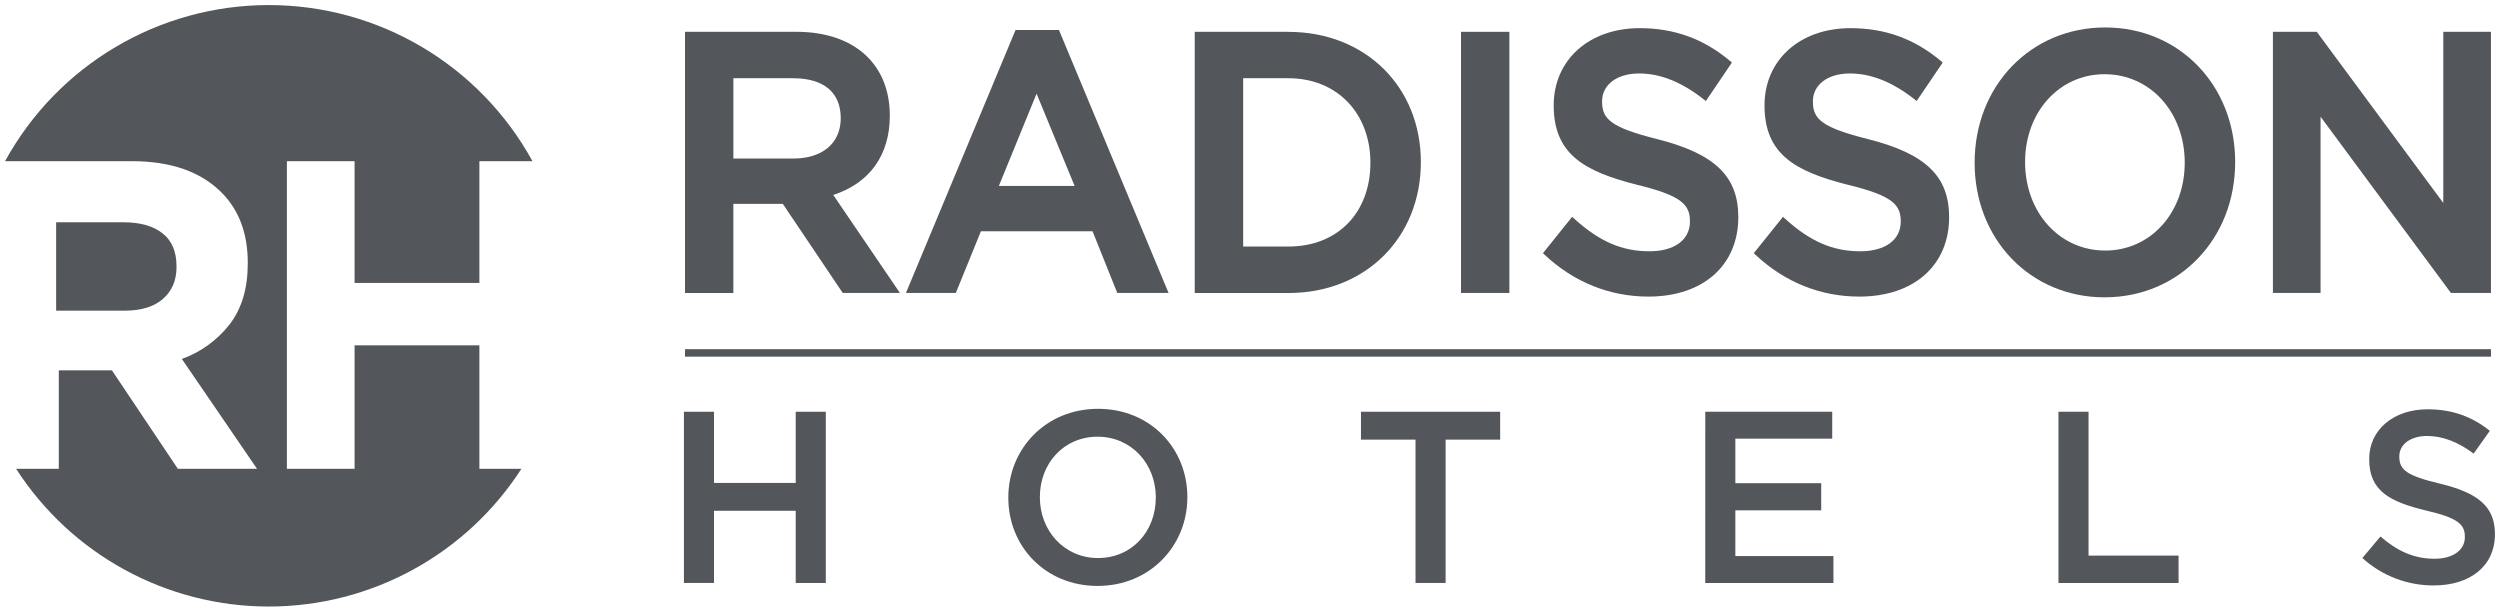
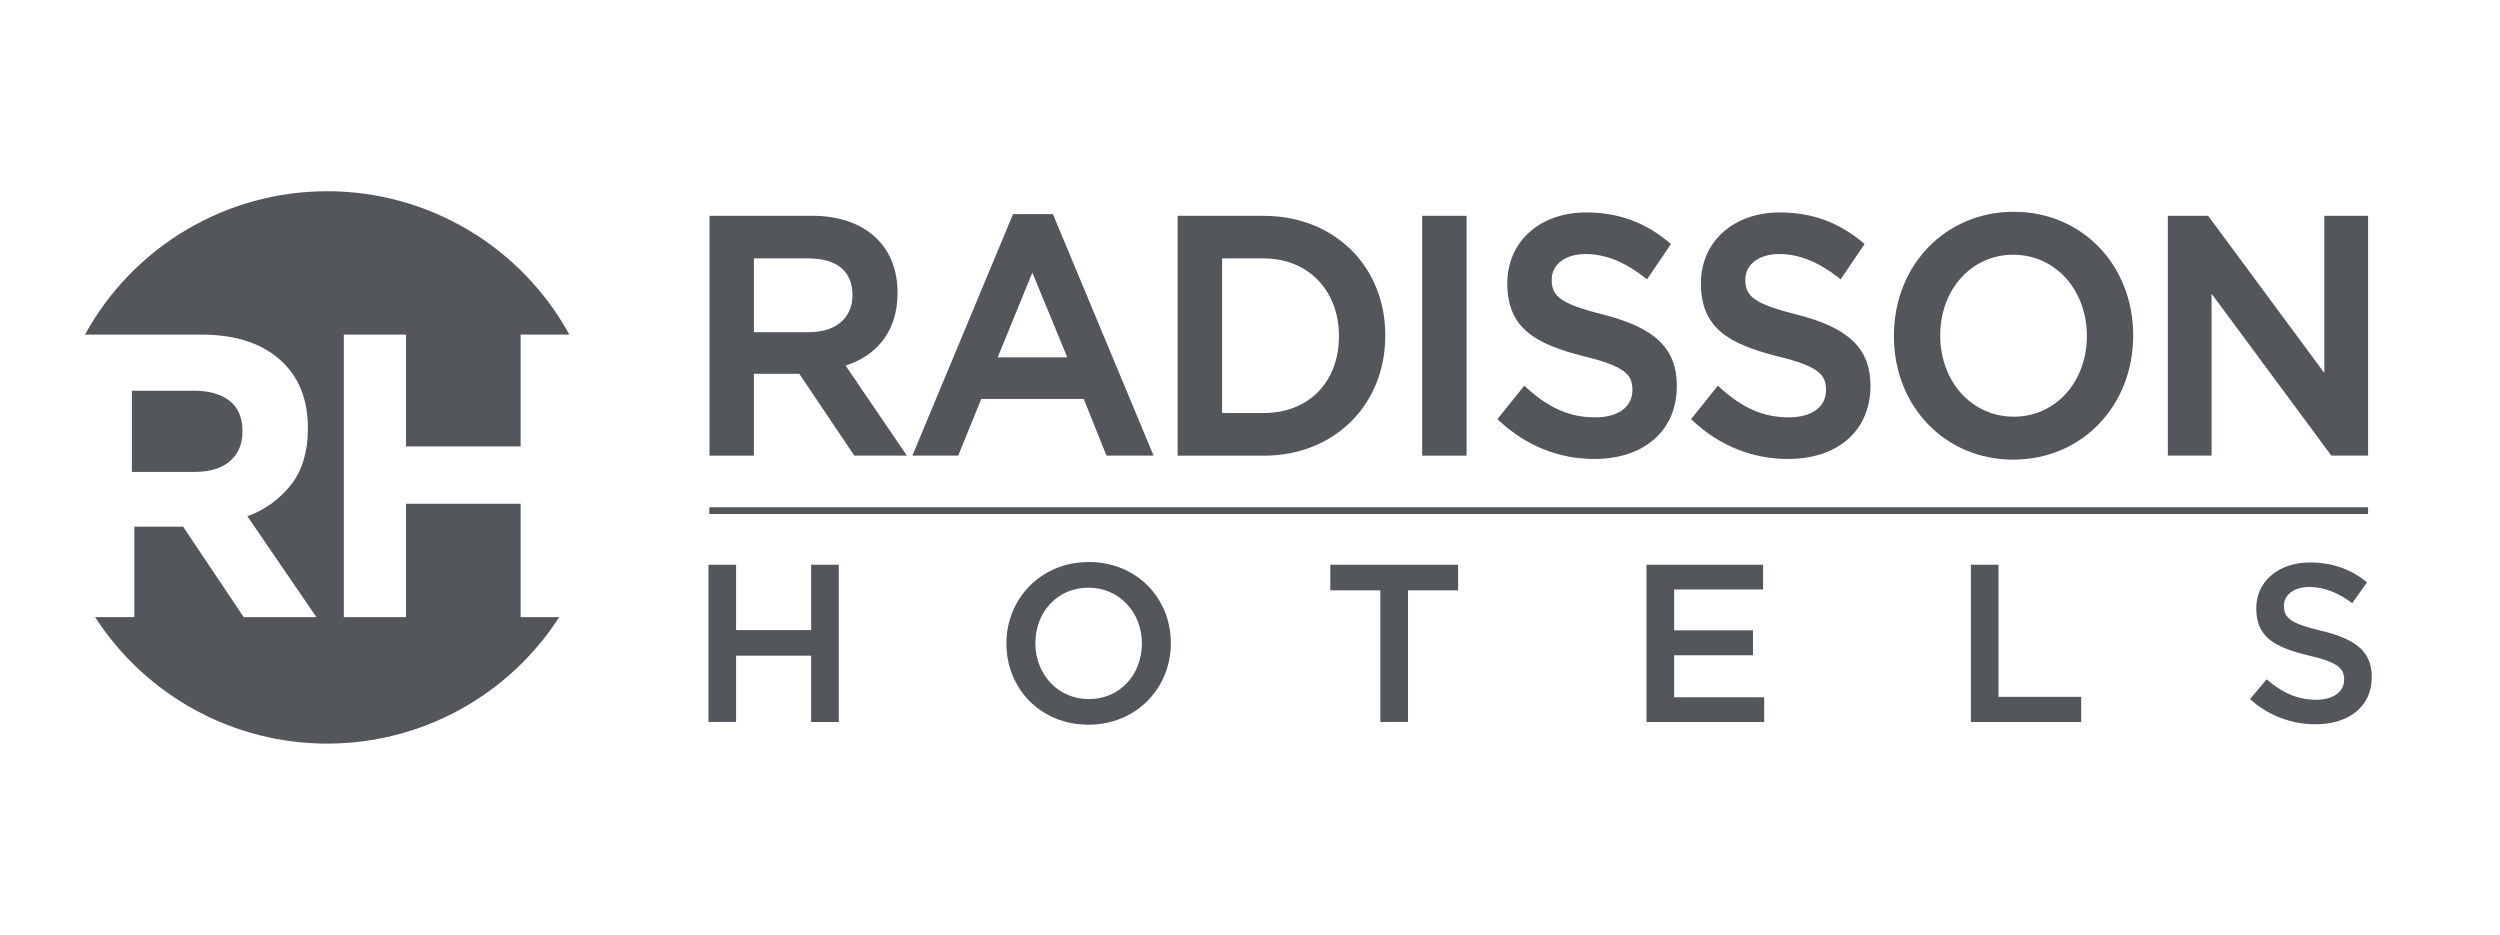
- <svg xmlns="http://www.w3.org/2000/svg" width="493.823mm" height="120.808mm" viewBox="0 0 493.823 120.808" version="1.1" id="svg59">
-   <defs id="defs53">
-     <style id="style61">.cls-1{fill:#53565a;}</style>
-   </defs>
-   <g id="layer1" transform="translate(-107.874,-125.9829)">
-     <g id="g165" transform="translate(0.9999971,-1.00003)">
-       <path id="path67" d="m 139.095,185.994 q 2.646,-2.342 2.646,-6.249 v -0.175 q 0,-4.339 -2.775,-6.511 -2.775,-2.172 -7.728,-2.17 h -13.274 v 17.462 h 13.544 q 4.942,-0.013 7.588,-2.357 z" class="cls-1" style="fill:#53565a;stroke-width:0.265" />
-       <path id="path69" d="M 201.568,219.591 V 195.196 H 176.914 v 24.395 h -13.372 v -60.772 h 13.372 v 24.051 h 24.654 v -24.051 h 10.485 a 59.415,59.415 0 0 0 -104.18,0 h 25.024 q 11.546,0 17.711,6.165 5.207,5.212 5.207,13.893 v 0.172 q 0,7.382 -3.601,12.025 a 20.87,20.87 0 0 1 -9.417,6.813 l 14.846,21.696 h -15.64 l -13.023,-19.447 h -10.493 v 19.447 h -8.435 a 59.38,59.38 0 0 0 99.819,0 z" class="cls-1" style="fill:#53565a;stroke-width:0.265" />
-       <rect id="rect71" height="1.373" width="356.727" y="196.032" x="242.182" class="cls-1" style="fill:#53565a;stroke-width:0.265" />
-       <path id="path73" d="m 311.627,145.486 7.512,18.222 h -14.962 z m -4.151,-12.578 -21.651,51.94 h 9.853 l 4.958,-12.189 h 22.048 l 4.884,12.189 h 10.131 l -21.651,-51.94 z" class="cls-1" style="fill:#53565a;stroke-width:0.265" />
-       <path id="path75" d="m 377.569,159.133 c 0,9.898 -6.503,16.547 -16.179,16.547 h -8.954 v -33.245 h 8.954 c 9.525,0 16.179,6.866 16.179,16.698 m -16.179,-25.866 h -18.521 v 51.594 h 18.521 c 15.15,0 26.146,-10.877 26.146,-25.863 0,-14.904 -10.996,-25.718 -26.146,-25.718" class="cls-1" style="fill:#53565a;stroke-width:0.265" />
-       <path id="path77" d="m 538.423,159.128 c 0,9.887 -6.75,17.346 -15.698,17.346 -9.03,0 -15.838,-7.517 -15.838,-17.489 0,-9.887 6.75,-17.343 15.7,-17.343 9.028,0 15.835,7.519 15.835,17.486 m -15.698,-26.723 c -14.708,0 -25.805,11.491 -25.805,26.723 0,15.158 11.036,26.585 25.665,26.585 14.711,0 25.802,-11.491 25.802,-26.723 0,-15.155 -11.03,-26.583 -25.665,-26.583" class="cls-1" style="fill:#53565a;stroke-width:0.265" />
-       <path id="path79" d="m 272.945,150.331 c 0,4.913 -3.588,7.967 -9.366,7.967 h -11.843 v -15.862 h 11.777 c 6.085,0 9.432,2.802 9.432,7.895 m 9.694,-0.508 c 0,-10.21 -7.064,-16.558 -18.439,-16.558 h -22.016 v 51.594 h 9.551 V 167.248 h 9.763 l 11.84,17.6 h 11.298 L 271.466,165.491 c 7.213,-2.349 11.173,-7.89 11.173,-15.666" class="cls-1" style="fill:#53565a;stroke-width:0.265" />
-       <rect id="rect81" height="51.581" width="9.554" y="133.268" x="395.466" class="cls-1" style="fill:#53565a;stroke-width:0.265" />
-       <path id="path83" d="m 434.341,154.493 c -9.348,-2.342 -11.012,-3.998 -11.012,-7.482 0,-3.297 2.932,-5.514 7.303,-5.514 4.199,0 8.369,1.664 12.74,5.077 l 0.46,0.36 5.144,-7.594 -0.373,-0.318 c -5.181,-4.358 -11.015,-6.477 -17.833,-6.477 -10.009,0 -16.997,6.276 -16.997,15.261 0,9.628 6.032,13.036 16.452,15.674 8.951,2.167 10.464,3.993 10.464,7.263 0,3.625 -3.064,5.874 -7.993,5.874 -5.445,0 -9.885,-1.921 -14.846,-6.419 l -0.426,-0.392 -5.773,7.191 0.37,0.344 c 5.752,5.382 12.827,8.229 20.466,8.229 10.784,0 17.754,-6.16 17.754,-15.695 0,-8.049 -4.606,-12.504 -15.899,-15.383" class="cls-1" style="fill:#53565a;stroke-width:0.265" />
-       <path id="path85" d="m 475.984,154.493 c -9.348,-2.342 -11.012,-3.998 -11.012,-7.482 0,-3.297 2.934,-5.514 7.3,-5.514 4.202,0 8.369,1.664 12.742,5.077 l 0.458,0.36 5.146,-7.594 -0.373,-0.318 c -5.181,-4.358 -11.012,-6.477 -17.836,-6.477 -10.007,0 -16.994,6.276 -16.994,15.261 0,9.628 6.032,13.036 16.452,15.674 8.951,2.167 10.462,3.993 10.462,7.263 0,3.625 -3.061,5.874 -7.99,5.874 -5.44,0 -9.882,-1.921 -14.846,-6.419 l -0.426,-0.392 -5.773,7.191 0.37,0.344 c 5.747,5.382 12.827,8.229 20.466,8.229 10.787,0 17.754,-6.16 17.754,-15.695 0,-8.049 -4.606,-12.504 -15.899,-15.383" class="cls-1" style="fill:#53565a;stroke-width:0.265" />
-       <polygon transform="matrix(0.2645833,0,0,0.2645833,107.874,127.9867)" id="polygon87" points="1825.38,214.08 1826,214.92 1855.88,214.92 1855.88,19.97 1820.3,19.97 1820.3,147.73 1726.47,20.8 1725.85,19.97 1693.1,19.97 1693.1,214.92 1728.68,214.92 1728.68,83.34 " class="cls-1" style="fill:#53565a" />
-       <rect id="rect89" height="1.371" width="356.682" y="195.99" x="242.208" class="cls-1" style="fill:#53565a;stroke-width:0.265" />
-       <path id="path91" d="m 241.968,208.314 h 5.943 v 14.06 h 16.14 v -14.06 h 5.943 v 33.824 h -5.943 v -14.264 h -16.14 v 14.256 h -5.943 z" class="cls-1" style="fill:#53565a;stroke-width:0.265" />
-       <path id="path93" d="m 306.047,225.322 v -0.093 c 0,-9.525 7.345,-17.492 17.727,-17.492 10.382,0 17.637,7.877 17.637,17.394 v 0.098 c 0,9.525 -7.345,17.492 -17.727,17.492 -10.382,0 -17.637,-7.879 -17.637,-17.399 z m 29.136,0 v -0.093 c 0,-6.572 -4.784,-11.983 -11.499,-11.983 -6.715,0 -11.404,5.315 -11.404,11.885 v 0.098 c 0,6.572 4.784,11.983 11.499,11.983 6.715,0 11.393,-5.318 11.393,-11.89 z" class="cls-1" style="fill:#53565a;stroke-width:0.265" />
-       <path id="path95" d="m 386.48,213.823 h -10.774 v -5.509 h 27.493 v 5.509 h -10.776 v 28.31 h -5.943 z" class="cls-1" style="fill:#53565a;stroke-width:0.265" />
-       <path id="path97" d="m 443.715,208.314 h 25.077 v 5.315 h -19.135 v 8.795 h 16.96 v 5.363 h -16.96 v 9.036 h 19.373 v 5.315 h -25.321 z" class="cls-1" style="fill:#53565a;stroke-width:0.265" />
-       <path id="path99" d="m 513.48,208.314 h 5.943 v 28.411 h 17.783 v 5.413 h -23.725 z" class="cls-1" style="fill:#53565a;stroke-width:0.265" />
-       <path id="path101" d="m 573.509,237.209 3.577,-4.252 c 3.236,2.802 6.522,4.397 10.679,4.397 3.67,0 5.99,-1.741 5.99,-4.252 v -0.098 c 0,-2.416 -1.352,-3.72 -7.633,-5.17 -7.199,-1.738 -11.261,-3.866 -11.261,-10.099 v -0.095 c 0,-5.8 4.834,-9.811 11.549,-9.811 4.929,0 8.842,1.5 12.274,4.255 l -3.191,4.498 c -3.043,-2.27 -6.085,-3.479 -9.178,-3.479 -3.479,0 -5.509,1.789 -5.509,4.011 v 0.095 c 0,2.609 1.545,3.77 8.067,5.315 7.144,1.741 10.824,4.299 10.824,9.906 v 0.095 c 0,6.331 -4.977,10.099 -12.078,10.099 a 20.844,20.844 0 0 1 -14.11,-5.416 z" class="cls-1" style="fill:#53565a;stroke-width:0.265" />
-     </g>
-   </g>
+ <svg xmlns="http://www.w3.org/2000/svg" width="353" height="132" viewBox="0 0 353 132" fill="none">
+   <path d="M32.497 65.086C33.655 64.061 34.234 62.693 34.234 60.983V60.868C34.234 58.969 33.627 57.544 32.412 56.593C31.197 55.643 29.506 55.168 27.338 55.169H18.623V66.633H27.515C29.678 66.628 31.339 66.112 32.497 65.086Z" fill="#53565A" />
+   <path d="M73.512 87.142V71.127H57.326V87.142H48.547V47.244H57.326V63.034H73.512V47.244H80.396C77.033 41.115 72.085 36.002 66.069 32.441C60.052 28.879 53.189 27 46.198 27C39.207 27 32.344 28.879 26.328 32.441C20.311 36.002 15.363 41.115 12 47.244H28.429C33.483 47.244 37.358 48.593 40.057 51.292C42.336 53.573 43.475 56.613 43.475 60.413V60.526C43.475 63.757 42.687 66.388 41.111 68.421C39.516 70.467 37.372 72.018 34.929 72.894L44.675 87.137H34.408L25.858 74.37H18.969V87.137H13.431C16.964 92.617 21.814 97.124 27.538 100.244C33.263 103.365 39.678 105 46.198 105C52.718 105 59.133 103.365 64.858 100.244C70.582 97.124 75.432 92.617 78.965 87.137L73.512 87.142Z" fill="#53565A" />
+   <path d="M334.374 71.676H100.176V72.577H334.374V71.676Z" fill="#53565A" />
+   <path d="M145.768 38.491L150.699 50.454H140.876L145.768 38.491ZM143.042 30.233L128.828 64.333H135.297L138.552 56.331H153.027L156.233 64.333H162.885L148.67 30.233H143.042Z" fill="#53565A" />
+   <path d="M189.061 47.451C189.061 53.949 184.791 58.315 178.439 58.315H172.56V36.489H178.439C184.692 36.489 189.061 40.996 189.061 47.451ZM178.439 30.47H166.279V64.342H178.439C188.385 64.342 195.604 57.201 195.604 47.362C195.604 37.578 188.385 30.478 178.439 30.478" fill="#53565A" />
+   <path d="M294.663 47.447C294.663 53.939 290.232 58.836 284.357 58.836C278.429 58.836 273.959 53.901 273.959 47.354C273.959 40.862 278.391 35.967 284.267 35.967C290.194 35.967 294.663 40.904 294.663 47.447ZM284.357 29.903C274.701 29.903 267.416 37.447 267.416 47.447C267.416 57.399 274.661 64.901 284.265 64.901C293.923 64.901 301.205 57.357 301.205 47.357C301.205 37.407 293.963 29.905 284.356 29.905" fill="#53565A" />
+   <path d="M120.373 41.672C120.373 44.897 118.017 46.902 114.223 46.902H106.448V36.488H114.18C118.175 36.488 120.373 38.328 120.373 41.672ZM126.737 41.338C126.737 34.635 122.099 30.468 114.632 30.468H100.178V64.34H106.448V52.778H112.858L120.631 64.333H128.049L119.402 51.625C124.137 50.083 126.737 46.445 126.737 41.34" fill="#53565A" />
+   <path d="M207.083 30.47H200.811V64.334H207.083V30.47Z" fill="#53565A" />
+   <path d="M226.332 44.404C220.195 42.867 219.103 41.779 219.103 39.492C219.103 37.327 221.027 35.871 223.897 35.871C226.654 35.871 229.391 36.964 232.261 39.205L232.563 39.441L235.94 34.456L235.695 34.247C232.294 31.387 228.464 29.995 223.987 29.995C217.416 29.995 212.829 34.115 212.829 40.014C212.829 46.336 216.789 48.573 223.63 50.305C229.506 51.727 230.5 52.926 230.5 55.073C230.5 57.453 228.488 58.929 225.252 58.929C221.677 58.929 218.762 57.668 215.505 54.715L215.226 54.458L211.436 59.179L211.679 59.405C215.455 62.938 220.1 64.807 225.115 64.807C232.195 64.807 236.77 60.763 236.77 54.503C236.77 49.219 233.746 46.294 226.332 44.404Z" fill="#53565A" />
+   <path d="M253.672 44.404C247.535 42.867 246.443 41.779 246.443 39.492C246.443 37.327 248.369 35.871 251.235 35.871C253.994 35.871 256.729 36.964 259.601 39.205L259.901 39.441L263.28 34.456L263.035 34.247C259.634 31.387 255.805 29.995 251.326 29.995C244.756 29.995 240.169 34.115 240.169 40.014C240.169 46.336 244.129 48.573 250.969 50.305C256.846 51.727 257.838 52.926 257.838 55.073C257.838 57.453 255.828 58.929 252.592 58.929C249.02 58.929 246.104 57.668 242.845 54.715L242.566 54.458L238.775 59.179L239.019 59.405C242.791 62.938 247.44 64.807 252.455 64.807C259.537 64.807 264.11 60.763 264.11 54.503C264.11 49.219 261.086 46.294 253.672 44.404Z" fill="#53565A" />
+   <path d="M329.077 64.189L329.185 64.335H334.375V30.472H328.195V52.664L311.896 30.616L311.788 30.472H306.1V64.335H312.28V41.479L329.077 64.189Z" fill="#53565A" />
+   <path d="M334.362 71.648H100.193V72.548H334.362V71.648Z" fill="#53565A" />
+   <path d="M100.035 79.739H103.937V88.97H114.533V79.739H118.434V101.946H114.533V92.581H103.937V101.94H100.035V79.739Z" fill="#53565A" />
+   <path d="M142.105 90.905V90.844C142.105 84.591 146.927 79.36 153.744 79.36C160.56 79.36 165.323 84.531 165.323 90.78V90.844C165.323 97.097 160.501 102.328 153.685 102.328C146.868 102.328 142.105 97.155 142.105 90.905ZM161.234 90.905V90.844C161.234 86.529 158.093 82.977 153.685 82.977C149.276 82.977 146.198 86.467 146.198 90.78V90.844C146.198 95.159 149.339 98.711 153.747 98.711C158.156 98.711 161.227 95.22 161.227 90.905L161.234 90.905Z" fill="#53565A" />
+   <path d="M194.909 83.356H187.836V79.739H205.886V83.356H198.811V101.942H194.909V83.356Z" fill="#53565A" />
+   <path d="M232.486 79.739H248.95V83.229H236.387V89.003H247.522V92.524H236.387V98.456H249.106V101.946H232.482L232.486 79.739Z" fill="#53565A" />
+   <path d="M278.289 79.739H282.19V98.392H293.865V101.946H278.289V79.739Z" fill="#53565A" />
+   <path d="M317.699 98.709L320.048 95.918C322.172 97.757 324.33 98.805 327.058 98.805C329.468 98.805 330.991 97.662 330.991 96.013V95.949C330.991 94.363 330.103 93.507 325.98 92.555C321.253 91.413 318.587 90.017 318.587 85.924V85.862C318.587 82.054 321.76 79.421 326.169 79.421C329.405 79.421 331.974 80.406 334.227 82.214L332.132 85.167C330.135 83.677 328.137 82.883 326.107 82.883C323.822 82.883 322.49 84.057 322.49 85.516V85.579C322.49 87.291 323.504 88.054 327.786 89.069C332.476 90.212 334.892 91.891 334.892 95.572V95.635C334.892 99.791 331.625 102.265 326.963 102.265C323.539 102.28 320.234 101.011 317.699 98.709Z" fill="#53565A" />
</svg>
